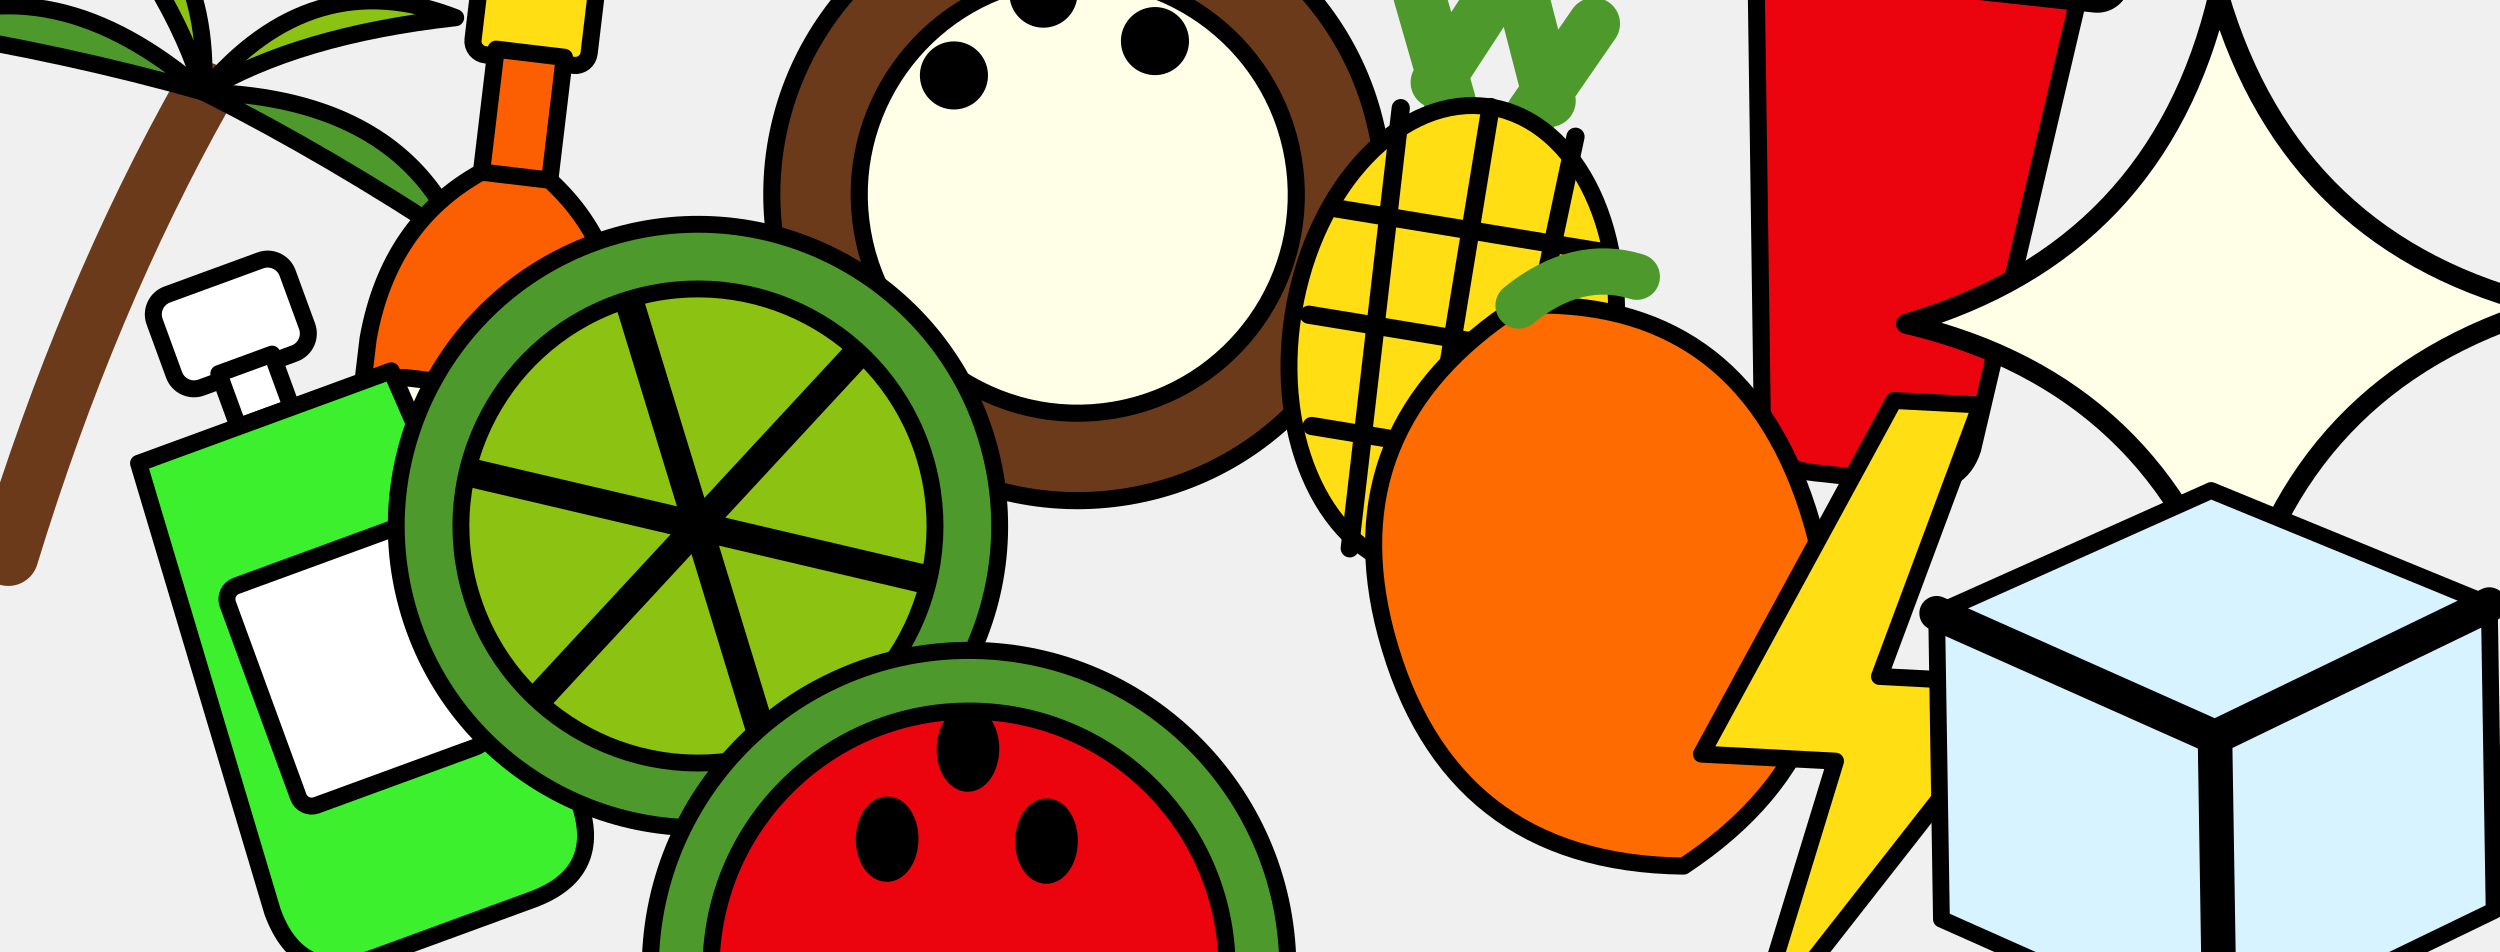
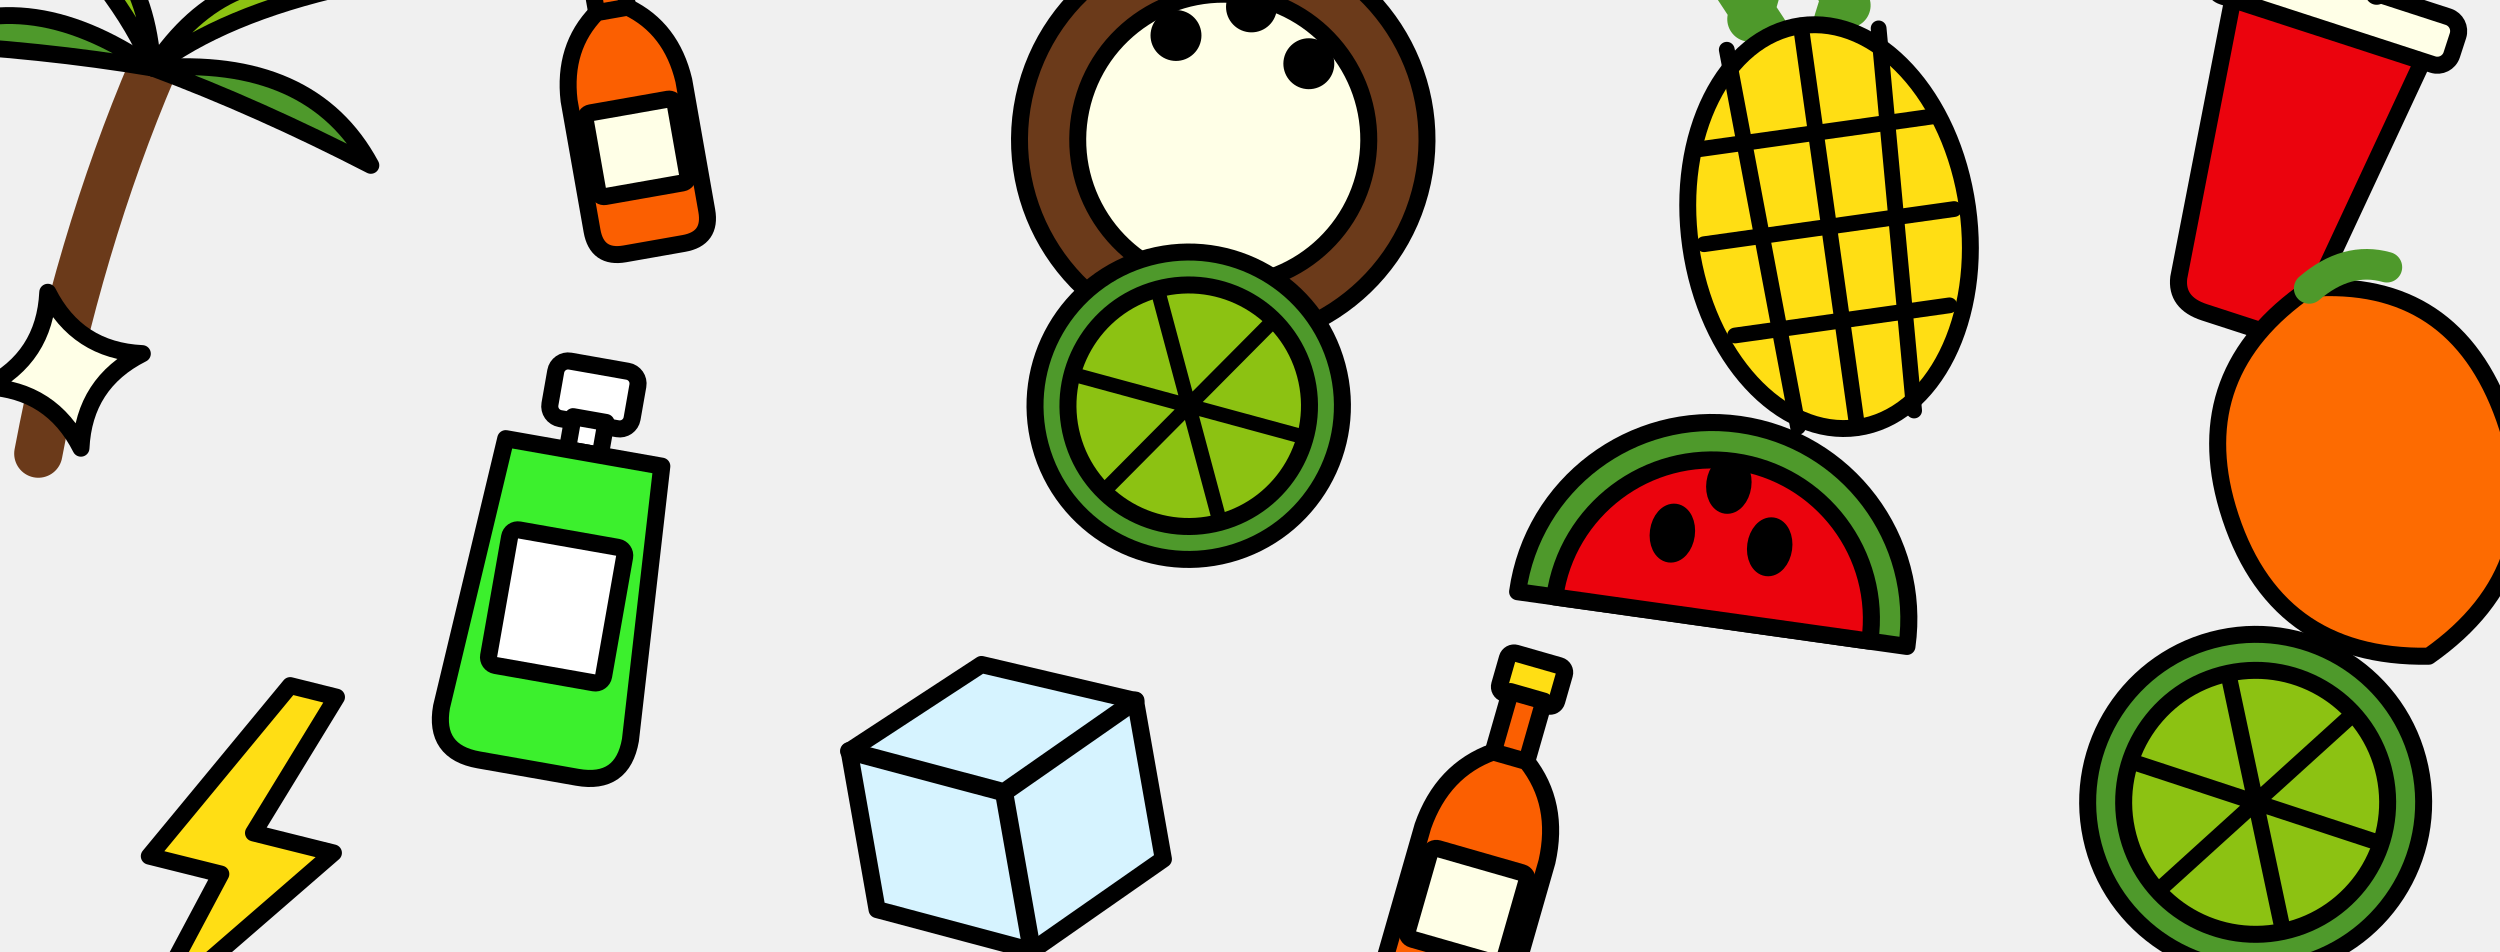
<svg xmlns="http://www.w3.org/2000/svg" viewBox="0 0 1469 559" width="1469" height="559">
  <defs>
    <g id="palm">
      <path d="M92 190 Q86 110 96 40" stroke="#6b3a1a" stroke-width="18" fill="none" stroke-linecap="round" />
      <path d="M96 40 Q40 20 8 54 Q54 44 96 40 Z" fill="#4e992b" />
      <path d="M96 40 Q152 20 184 54 Q138 44 96 40 Z" fill="#4e992b" />
      <path d="M96 40 Q80 -8 34 -8 Q76 14 96 40 Z" fill="#8cc212" />
      <path d="M96 40 Q112 -8 158 -8 Q116 14 96 40 Z" fill="#8cc212" />
    </g>
    <g id="bottle">
      <rect x="38" y="2" width="34" height="24" rx="4" fill="#ffde14" />
      <rect x="45" y="24" width="20" height="38" fill="#fb5f01" />
      <path d="M45 60 Q20 78 18 112 L18 196 Q18 214 36 214 L74 214 Q92 214 92 196 L92 112 Q90 78 65 60 Z" fill="#fb5f01" />
      <rect x="26" y="122" width="58" height="54" rx="4" fill="#ffffe7" />
    </g>
    <g id="coconut">
      <circle cx="90" cy="90" r="84" fill="#6b3a1a" />
      <circle cx="90" cy="90" r="60" fill="#ffffe7" />
      <circle cx="62" cy="52" r="7" fill="#000" />
      <circle cx="118" cy="52" r="7" fill="#000" />
      <circle cx="90" cy="34" r="7" fill="#000" />
    </g>
    <g id="pineapple">
      <path d="M74 4 L52 54 M74 4 L96 54 M40 22 L58 60 M108 22 L90 60" stroke="#4e992b" stroke-width="20" stroke-linecap="round" />
      <ellipse cx="74" cy="150" rx="62" ry="90" fill="#ffde14" />
      <path d="M22 108 L126 108 M18 150 L130 150 M26 192 L122 192" stroke="#000" stroke-width="7" />
      <path d="M40 66 L48 236 M74 60 L74 240 M108 66 L100 236" stroke="#000" stroke-width="7" />
    </g>
    <g id="cup">
      <path d="M20 34 L100 34 L86 148 Q84 158 72 158 L48 158 Q36 158 34 148 Z" fill="#eb030d" />
      <rect x="10" y="16" width="100" height="20" rx="6" fill="#ffffe7" />
      <path d="M74 16 L88 -22" stroke="#000" stroke-width="9" stroke-linecap="round" />
    </g>
    <g id="sparkle">
      <path d="M50 2 Q60 40 98 50 Q60 60 50 98 Q40 60 2 50 Q40 40 50 2 Z" fill="#ffffe7" />
    </g>
    <g id="pouch">
      <path d="M46 2 h28 a6 6 0 0 1 6 6 v16 a6 6 0 0 1-6 6 h-28 a6 6 0 0 1-6-6 v-16 a6 6 0 0 1 6-6z" fill="#fff" />
      <path d="M52 28 h16 v16 h-16z" fill="#fff" />
      <path d="M22 44 L98 44 L106 176 Q106 198 84 198 L36 198 Q14 198 14 176 Z" fill="#3cf02d" />
      <rect x="32" y="86" width="56" height="66" rx="4" fill="#fff" />
    </g>
    <g id="lime">
      <circle cx="90" cy="90" r="84" fill="#4e992b" />
      <circle cx="90" cy="90" r="66" fill="#8cc212" />
      <path d="M90 90 L90 26 M90 90 L145 58 M90 90 L145 122 M90 90 L90 154 M90 90 L35 122 M90 90 L35 58" stroke="#000" stroke-width="8" stroke-linecap="round" fill="none" />
    </g>
    <g id="melon">
      <path d="M8 100 A 84 84 0 0 1 176 100 Z" fill="#4e992b" />
      <path d="M24 100 A 68 68 0 0 1 160 100 Z" fill="#eb030d" />
      <ellipse cx="70" cy="66" rx="6" ry="9" fill="#000" />
      <ellipse cx="112" cy="66" rx="6" ry="9" fill="#000" />
      <ellipse cx="91" cy="42" rx="6" ry="9" fill="#000" />
    </g>
    <g id="mango">
      <path d="M96 12 Q170 30 172 108 Q174 190 96 214 Q18 190 20 108 Q22 34 96 12 Z" fill="#fd6b01" />
      <path d="M96 12 Q120 2 138 14" stroke="#4e992b" stroke-width="16" stroke-linecap="round" fill="none" />
    </g>
    <g id="bolt">
      <path d="M58 4 L14 96 L48 96 L30 168 L96 74 L58 74 L80 4 Z" fill="#ffde14" />
    </g>
    <g id="ice">
      <path d="M14 30 L70 6 L126 30 L126 92 L70 118 L14 92 Z" fill="#d6f3ff" />
      <path d="M14 30 L70 56 L126 30 M70 56 L70 118" stroke="#000" stroke-width="7" fill="none" />
    </g>
  </defs>
  <g stroke="#000" stroke-width="9" stroke-linejoin="round" stroke-linecap="round">
-     <use href="#palm" transform="translate(-28,-88) rotate(21.3) scale(1.97)" stroke-width="5.1" />
-     <use href="#bottle" transform="translate(207,-30) rotate(6.8) scale(2.02)" stroke-width="5.0" />
-     <use href="#coconut" transform="translate(411,-43) rotate(-9.7) scale(2.14)" stroke-width="4.7" />
-     <use href="#pineapple" transform="translate(779,-46) rotate(9.3) scale(1.53)" stroke-width="6.5" />
-     <use href="#cup" transform="translate(993,-110) rotate(6.2) scale(2.39)" stroke-width="4.2" />
-     <use href="#sparkle" transform="translate(1107,-6) rotate(-1.5) scale(3.93)" stroke-width="3.0" />
-     <use href="#pouch" transform="translate(7,202) rotate(-20.1) scale(2.08)" stroke-width="4.8" />
-     <use href="#lime" transform="translate(173,183) rotate(-17.0) scale(2.11)" stroke-width="4.7" />
-     <use href="#melon" transform="translate(367,344) rotate(0.7) scale(2.23)" stroke-width="4.5" />
-     <use href="#mango" transform="translate(730,206) rotate(-16.4) scale(1.7)" stroke-width="5.9" />
-     <use href="#bolt" transform="translate(979,219) rotate(3.0) scale(2.32)" stroke-width="4.3" />
-     <use href="#ice" transform="translate(1096,274) rotate(-0.9) scale(2.9)" stroke-width="3.4" />
+     <use href="#palm" transform="translate(-40,-60) rotate(15) scale(1.575)" stroke-width="6.3" />
+     <use href="#bottle" transform="translate(300,-40) rotate(-10) scale(0.925)" stroke-width="10.8" />
+     <use href="#coconut" transform="translate(620,-70) rotate(12) scale(1.425)" stroke-width="7.0" />
+     <use href="#pineapple" transform="translate(950,-50) rotate(-8) scale(1.325)" stroke-width="7.5" />
+     <use href="#cup" transform="translate(1300,-60) rotate(18) scale(1.475)" stroke-width="6.8" />
+     <use href="#sparkle" transform="translate(-20,180) rotate(-12) scale(0.975)" stroke-width="10.3" />
+     <use href="#pouch" transform="translate(280,200) rotate(10) scale(1.225)" stroke-width="8.2" />
+     <use href="#lime" transform="translate(580,170) rotate(-15) scale(1.075)" stroke-width="9.3" />
+     <use href="#melon" transform="translate(900,210) rotate(8) scale(1.375)" stroke-width="7.3" />
+     <use href="#mango" transform="translate(1250,190) rotate(-18) scale(1.125)" stroke-width="8.9" />
+     <use href="#bolt" transform="translate(100,380) rotate(14) scale(1.275)" stroke-width="7.8" />
+     <use href="#ice" transform="translate(470,400) rotate(-10) scale(1.525)" stroke-width="6.6" />
+     <use href="#bottle" transform="translate(850,370) rotate(16) scale(1.025)" stroke-width="9.8" />
+     <use href="#lime" transform="translate(1200,390) rotate(-12) scale(1.175)" stroke-width="8.5" />
  </g>
</svg>
